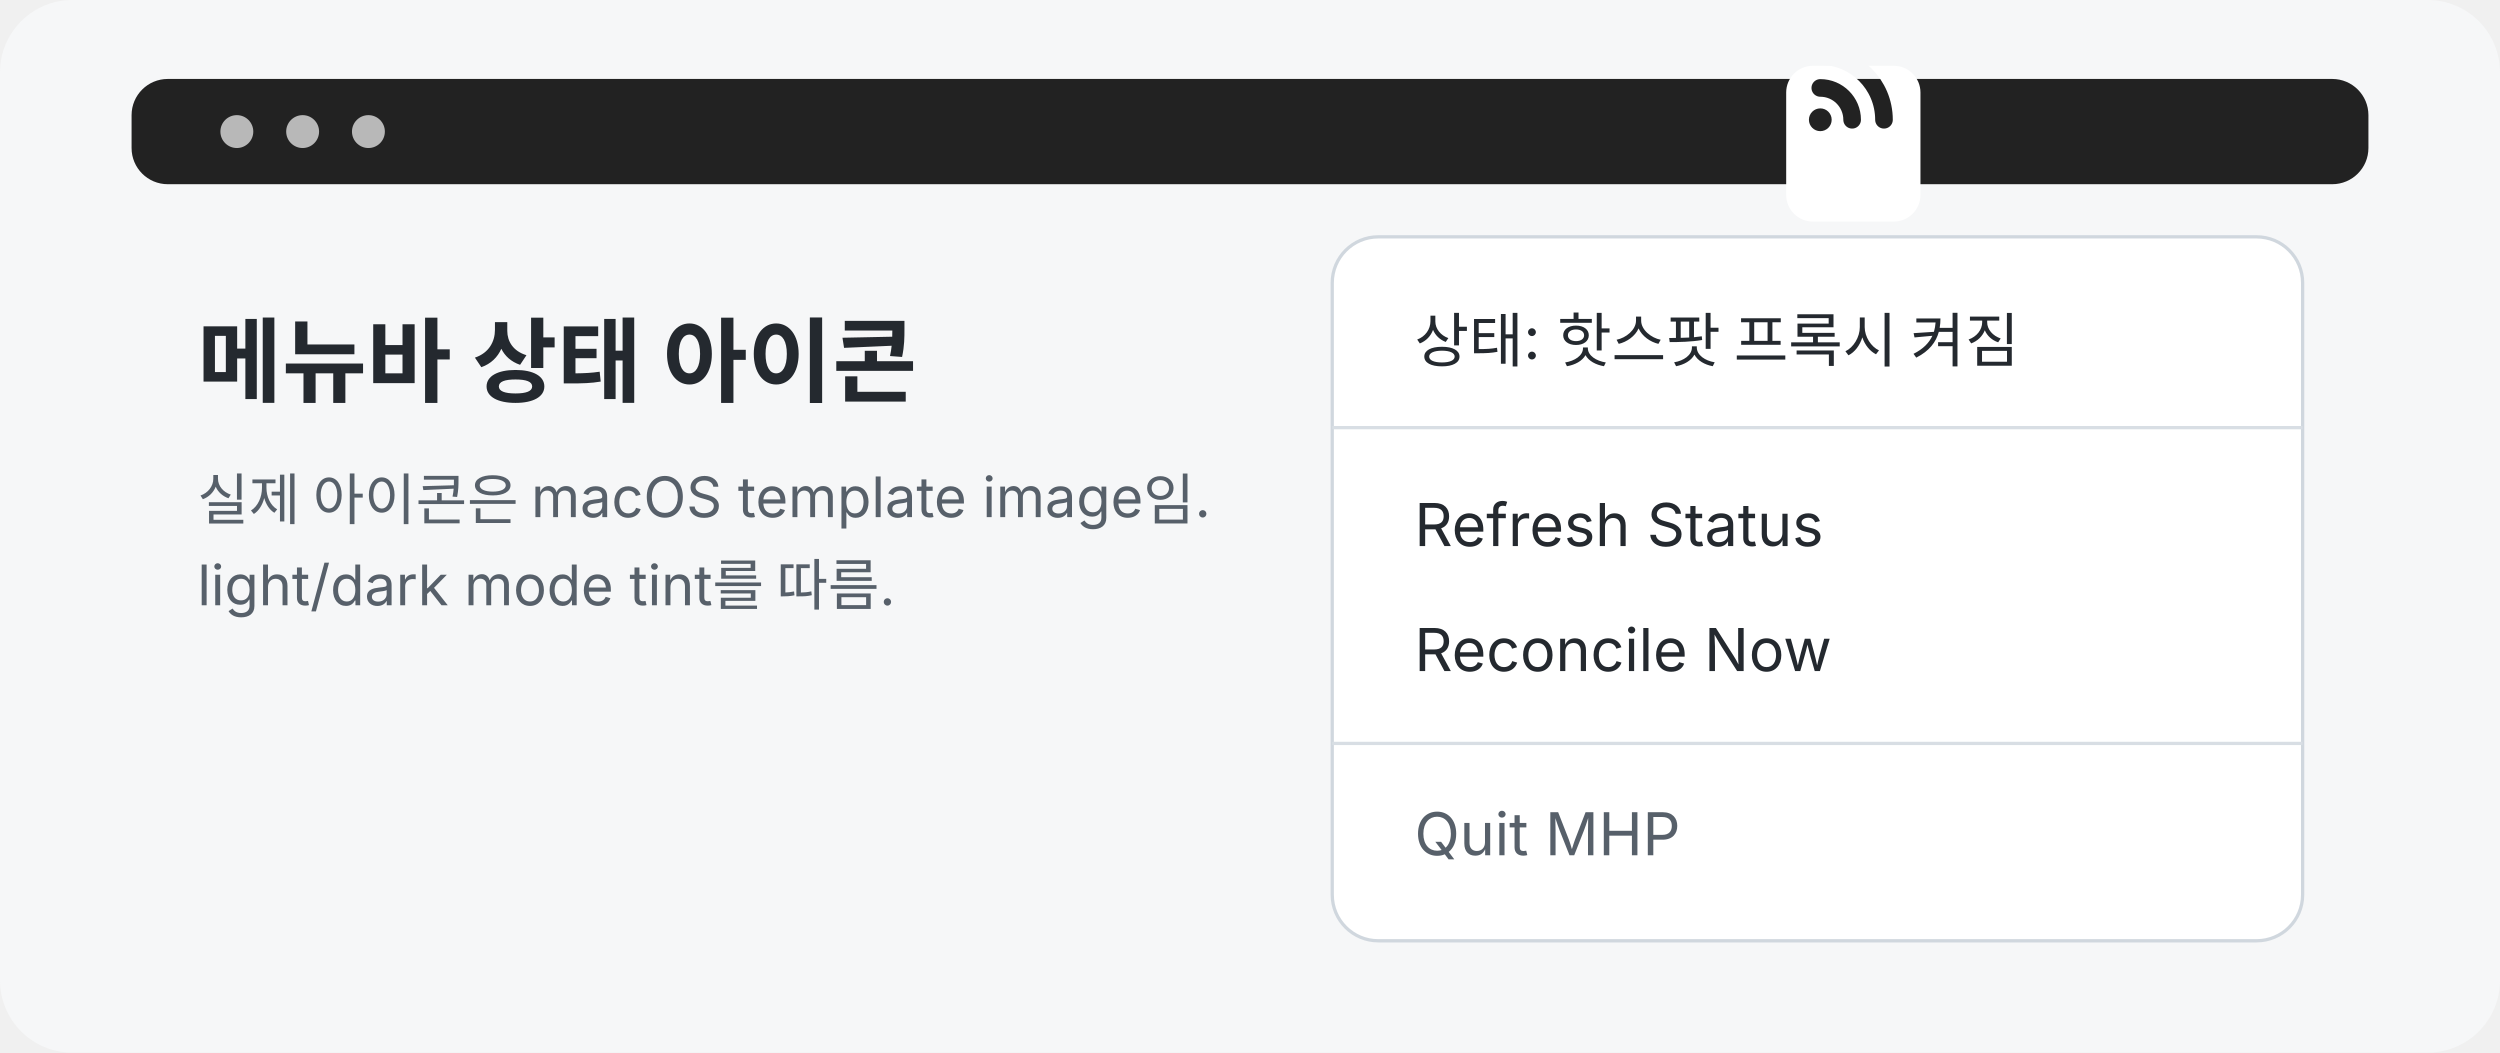
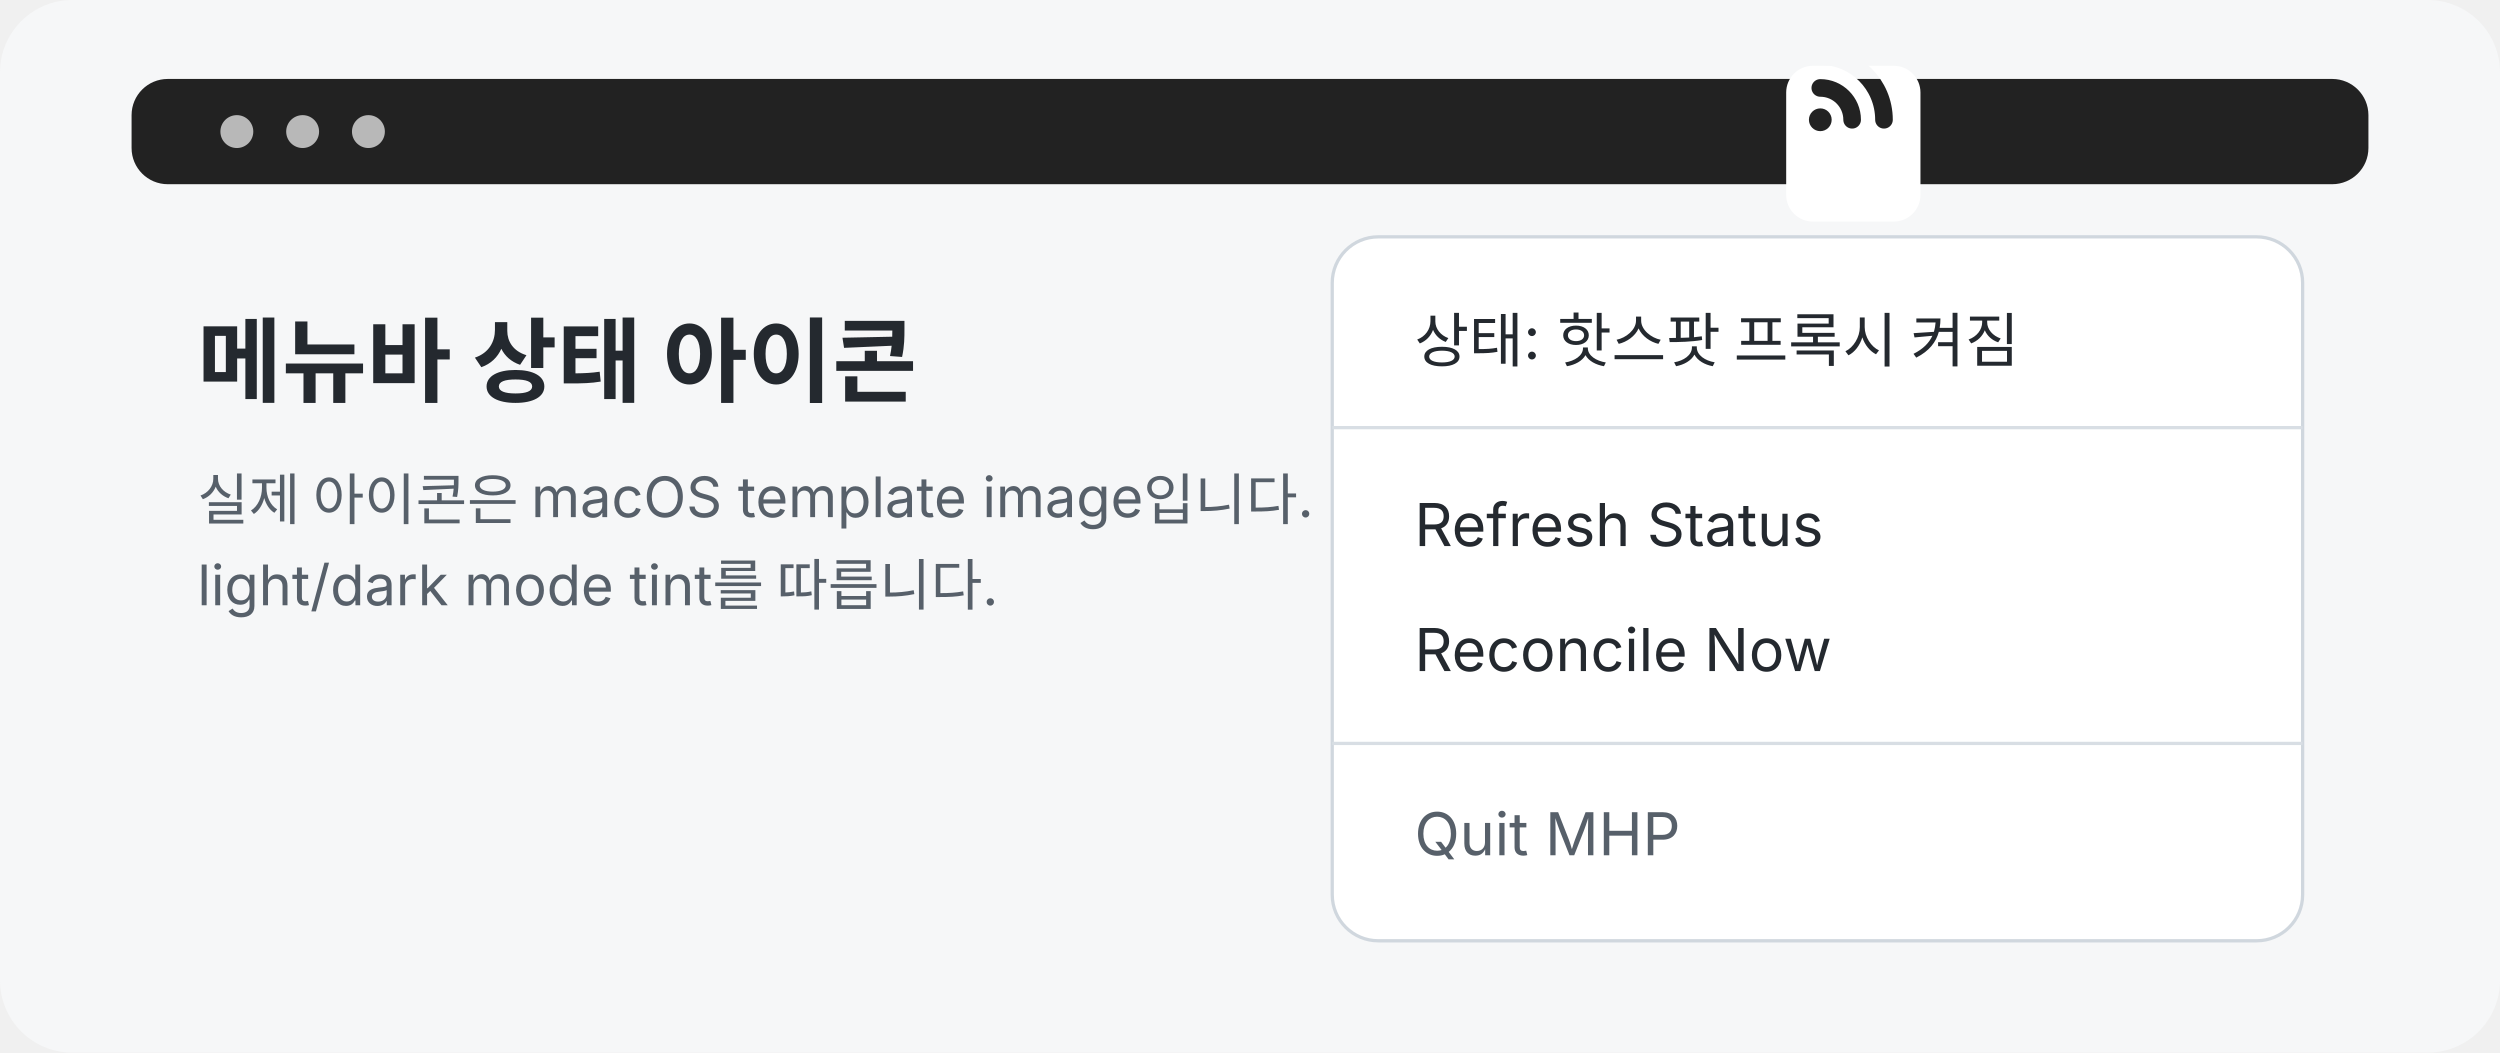
<svg xmlns="http://www.w3.org/2000/svg" width="760" height="320" viewBox="0 0 760 320" role="img" aria-labelledby="title desc">
  <defs>
    <mask id="preview-icon" maskUnits="userSpaceOnUse">
      <rect width="760" height="320" fill="#fff" />
      <g fill="none" stroke="#000" stroke-width="5.36" stroke-linecap="round">
        <path d="M 553.37 26.73 A 9.68 9.68 0 0 1 563.05 36.41" />
        <path d="M 553.37 17.05 A 19.36 19.36 0 0 1 572.73 36.41" />
      </g>
      <circle cx="553.37" cy="36.41" r="3.46" fill="#000" />
    </mask>
  </defs>
  <rect width="760" height="320" rx="22" fill="#f6f7f8" />
  <rect x="40" y="24" width="680" height="32" rx="11" fill="#222" />
  <circle cx="72" cy="40" r="5" fill="#b8b8b8" />
  <circle cx="92" cy="40" r="5" fill="#b8b8b8" />
  <circle cx="112" cy="40" r="5" fill="#b8b8b8" />
  <rect x="543" y="20" width="40.82" height="47.36" rx="8.12" fill="#fff" mask="url(#preview-icon)" />
  <rect x="405" y="72" width="295" height="214" rx="14" fill="#fff" stroke="#d0d7de" />
  <text x="430" y="110" font-family="-apple-system,BlinkMacSystemFont,Segoe UI,sans-serif" font-size="18" fill="#24292f">상태: 핫스팟 프록시 켜짐</text>
  <line x1="405" y1="130" x2="700" y2="130" stroke="#d8dee4" />
  <text x="430" y="166" font-family="-apple-system,BlinkMacSystemFont,Segoe UI,sans-serif" font-size="18" fill="#24292f">Refresh Status</text>
  <text x="430" y="204" font-family="-apple-system,BlinkMacSystemFont,Segoe UI,sans-serif" font-size="18" fill="#24292f">Reconcile Now</text>
  <line x1="405" y1="226" x2="700" y2="226" stroke="#d8dee4" />
  <text x="430" y="260" font-family="-apple-system,BlinkMacSystemFont,Segoe UI,sans-serif" font-size="18" fill="#57606a">Quit MHP</text>
  <text x="60" y="120" font-family="-apple-system,BlinkMacSystemFont,Segoe UI,sans-serif" font-size="28" font-weight="600" fill="#24292f">메뉴바 상태 아이콘</text>
-   <text x="60" y="158" font-family="-apple-system,BlinkMacSystemFont,Segoe UI,sans-serif" font-size="17" fill="#57606a">실제 아이콘은 macOS template image임.</text>
-   <text x="60" y="184" font-family="-apple-system,BlinkMacSystemFont,Segoe UI,sans-serif" font-size="17" fill="#57606a">light/dark mode tint를 따름.</text>
+   <text x="60" y="158" font-family="-apple-system,BlinkMacSystemFont,Segoe UI,sans-serif" font-size="17" fill="#57606a">실제 아이콘은 macOS template image입니다.</text>
+   <text x="60" y="184" font-family="-apple-system,BlinkMacSystemFont,Segoe UI,sans-serif" font-size="17" fill="#57606a">light/dark mode tint를 따릅니다.</text>
</svg>
